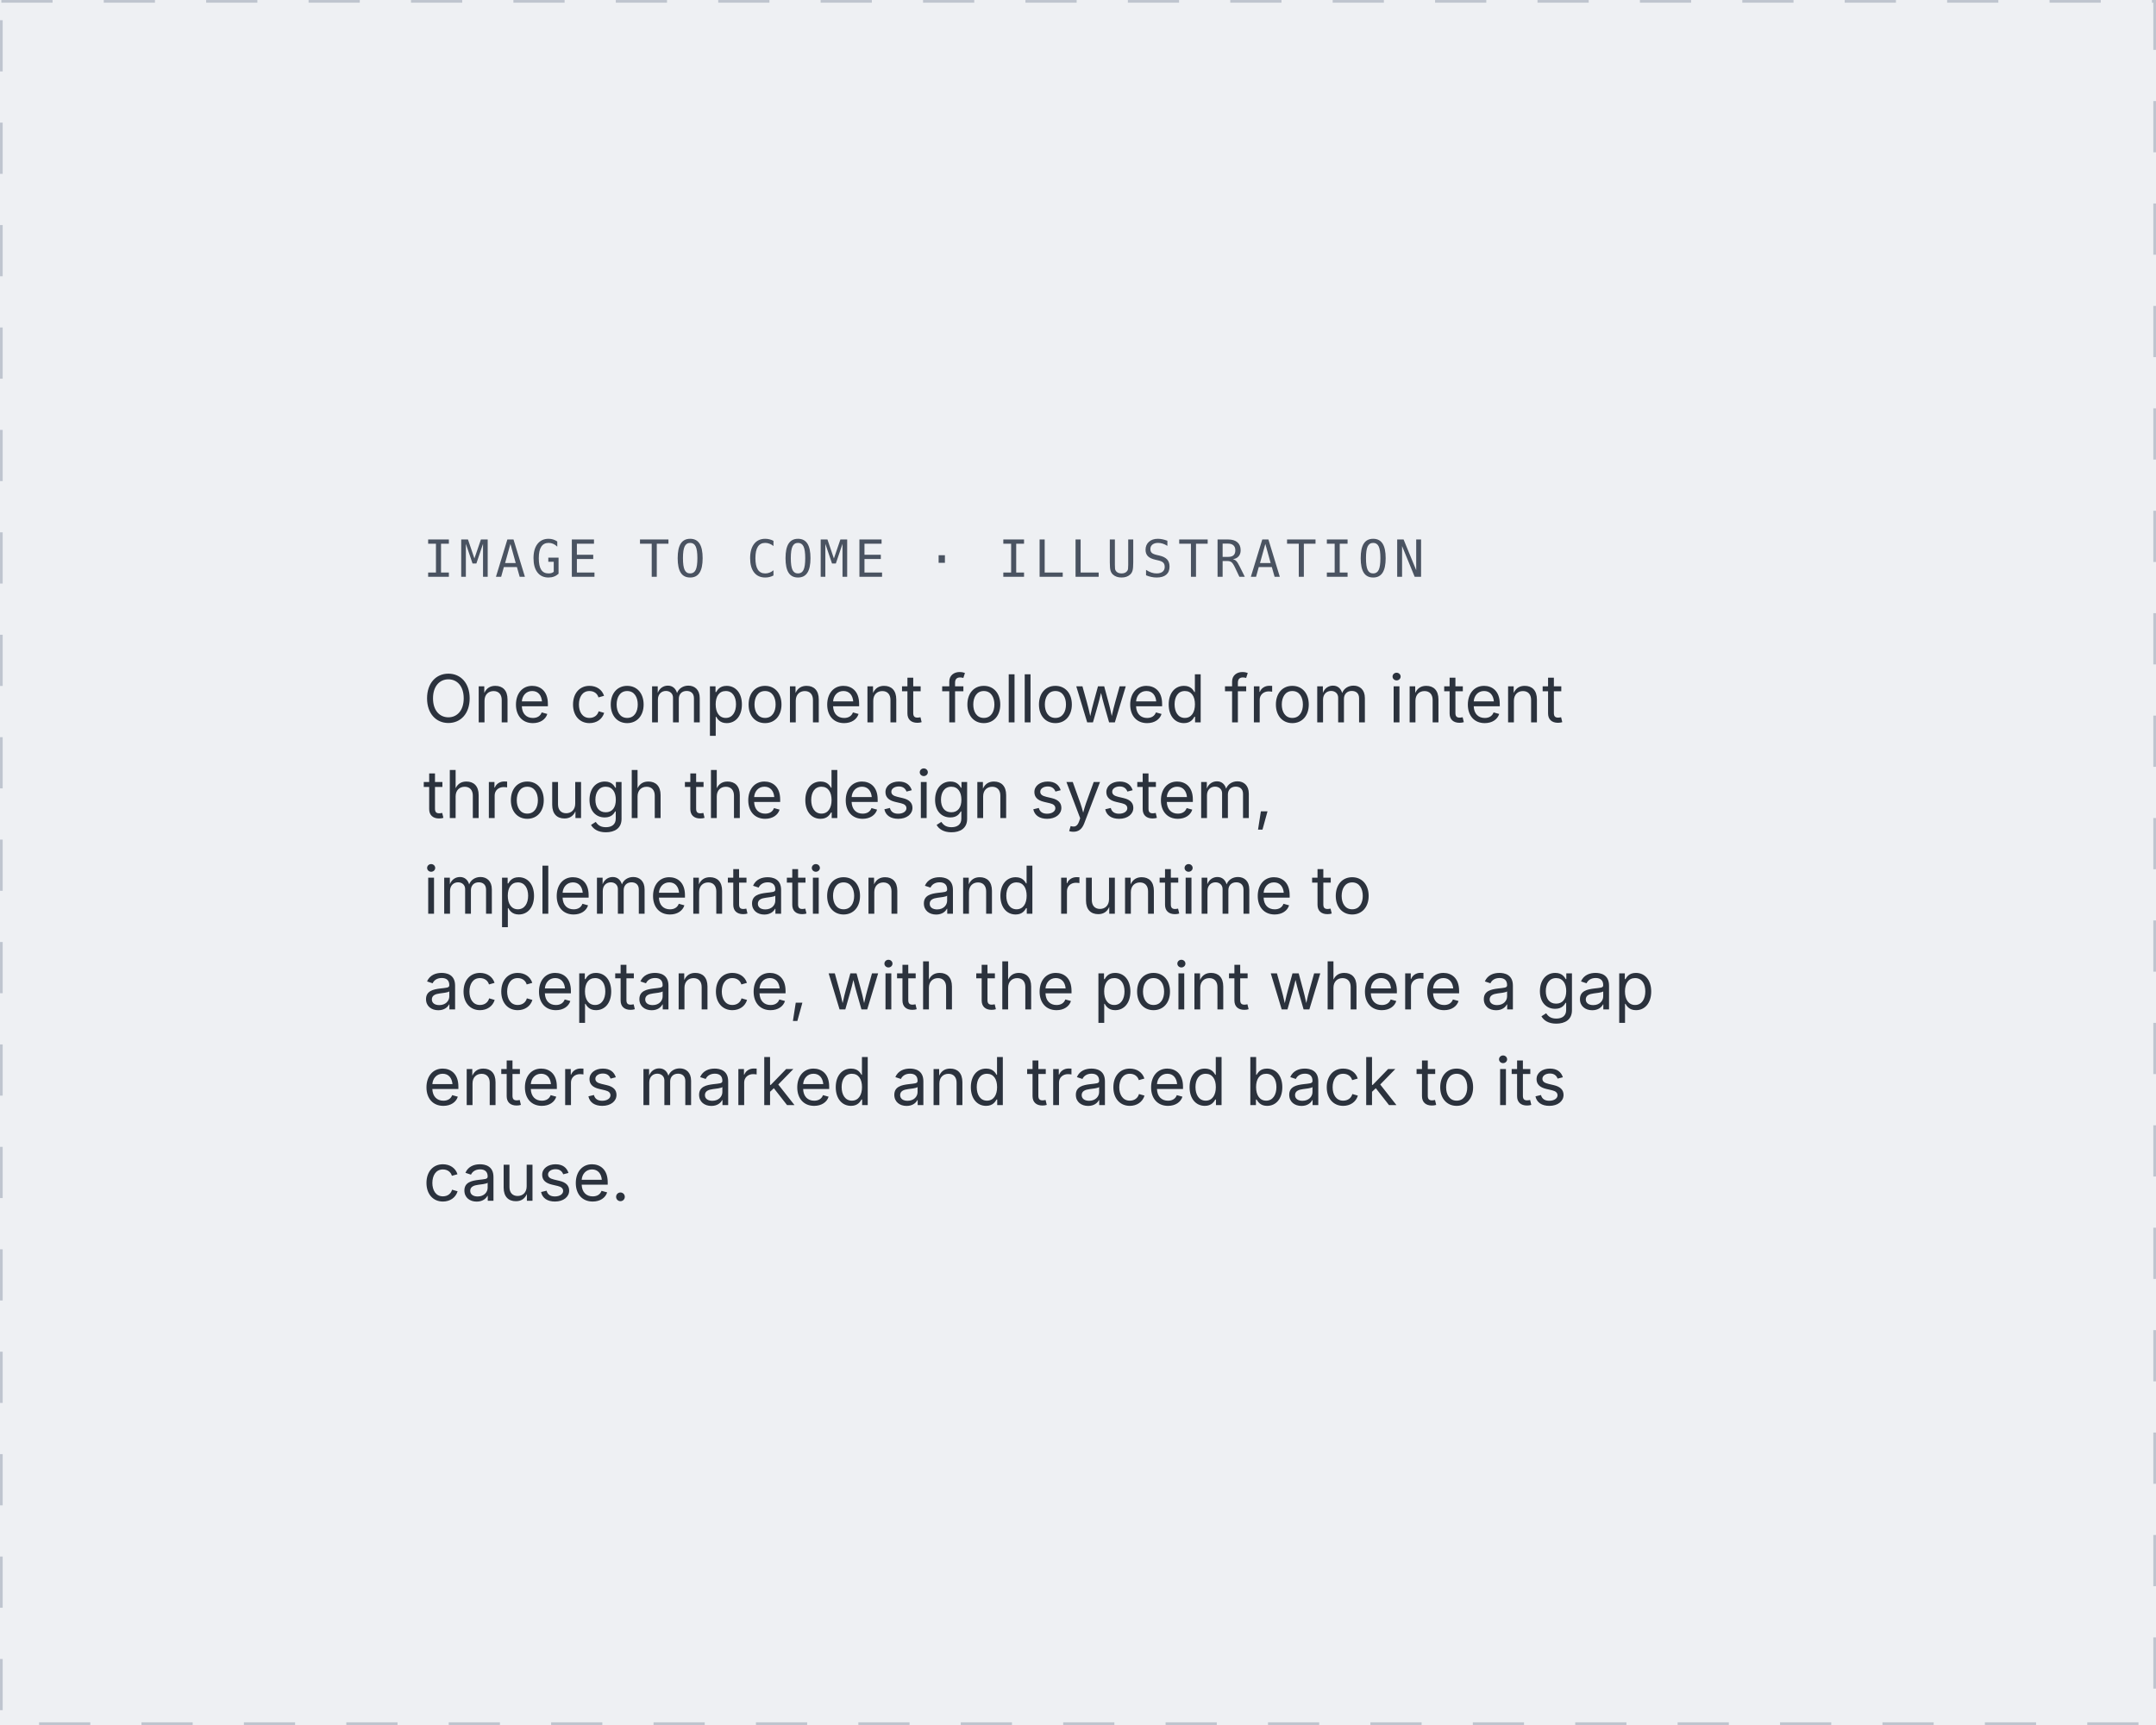
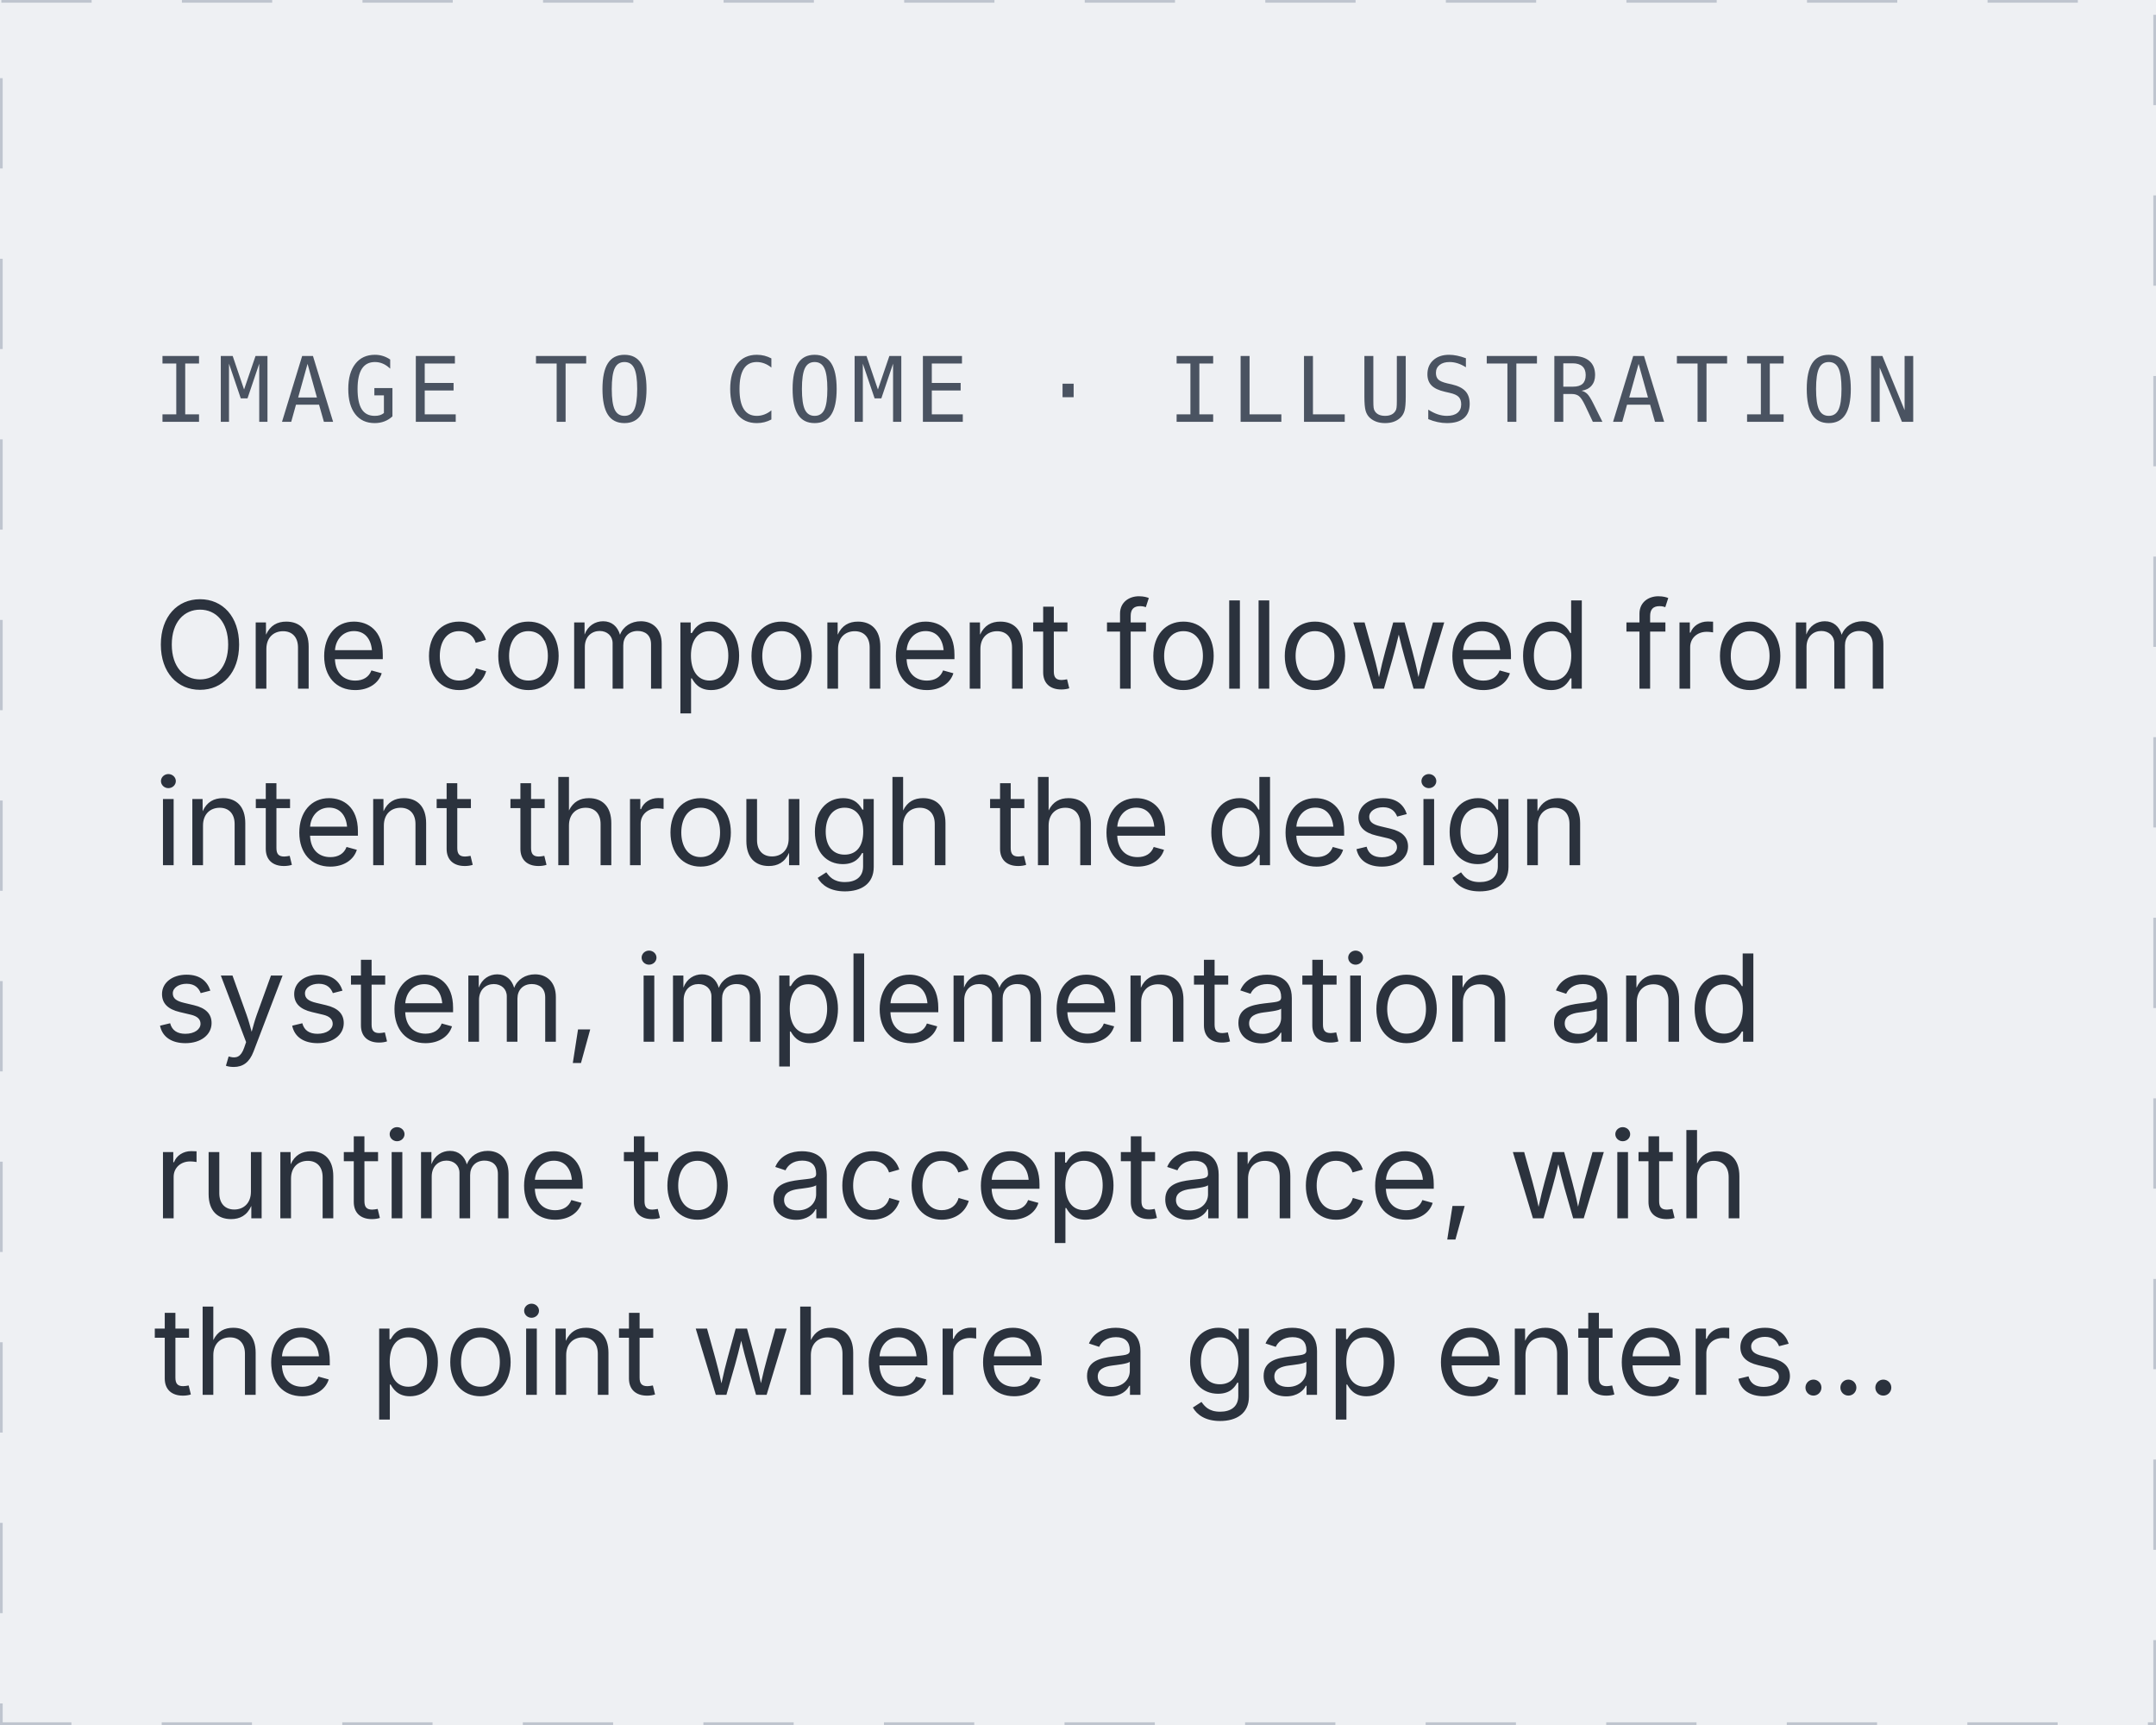
<svg xmlns="http://www.w3.org/2000/svg" viewBox="0 0 1600 1280" width="1600" height="1280" role="img" aria-label="Image to come · illustration">
  <rect width="1600" height="1280" fill="#EEF0F3" />
-   <rect x="1" y="1" width="1598" height="1278" fill="none" stroke="#BFC5CF" stroke-width="2" stroke-dasharray="38 38" />
-   <text x="314" y="428" font-family="ui-monospace, Menlo, Consolas, monospace" font-size="38" letter-spacing="3.8" fill="#4A5361">IMAGE TO COME · ILLUSTRATION</text>
-   <text x="314" y="536" font-family="system-ui, -apple-system, Segoe UI, sans-serif" font-size="49" fill="#2B323D">
-     <tspan x="314" dy="0">One component followed from intent</tspan>
-     <tspan x="314" dy="71">through the design system,</tspan>
-     <tspan x="314" dy="71">implementation and runtime to</tspan>
-     <tspan x="314" dy="71">acceptance, with the point where a gap</tspan>
-     <tspan x="314" dy="71">enters marked and traced back to its</tspan>
-     <tspan x="314" dy="71">cause.</tspan>
+   <rect x="1" y="1" width="1598" height="1278" fill="none" stroke="#BFC5CF" stroke-width="2" stroke-dasharray="67 67" />
+   <text x="114" y="313" font-family="ui-monospace, Menlo, Consolas, monospace" font-size="67" letter-spacing="6.7" fill="#4A5361">IMAGE TO COME · ILLUSTRATION</text>
+   <text x="114" y="511" font-family="system-ui, -apple-system, Segoe UI, sans-serif" font-size="90" fill="#2B323D">
+     <tspan x="114" dy="0">One component followed from</tspan>
+     <tspan x="114" dy="131">intent through the design</tspan>
+     <tspan x="114" dy="131">system, implementation and</tspan>
+     <tspan x="114" dy="131">runtime to acceptance, with</tspan>
+     <tspan x="114" dy="131">the point where a gap enters…</tspan>
  </text>
</svg>
